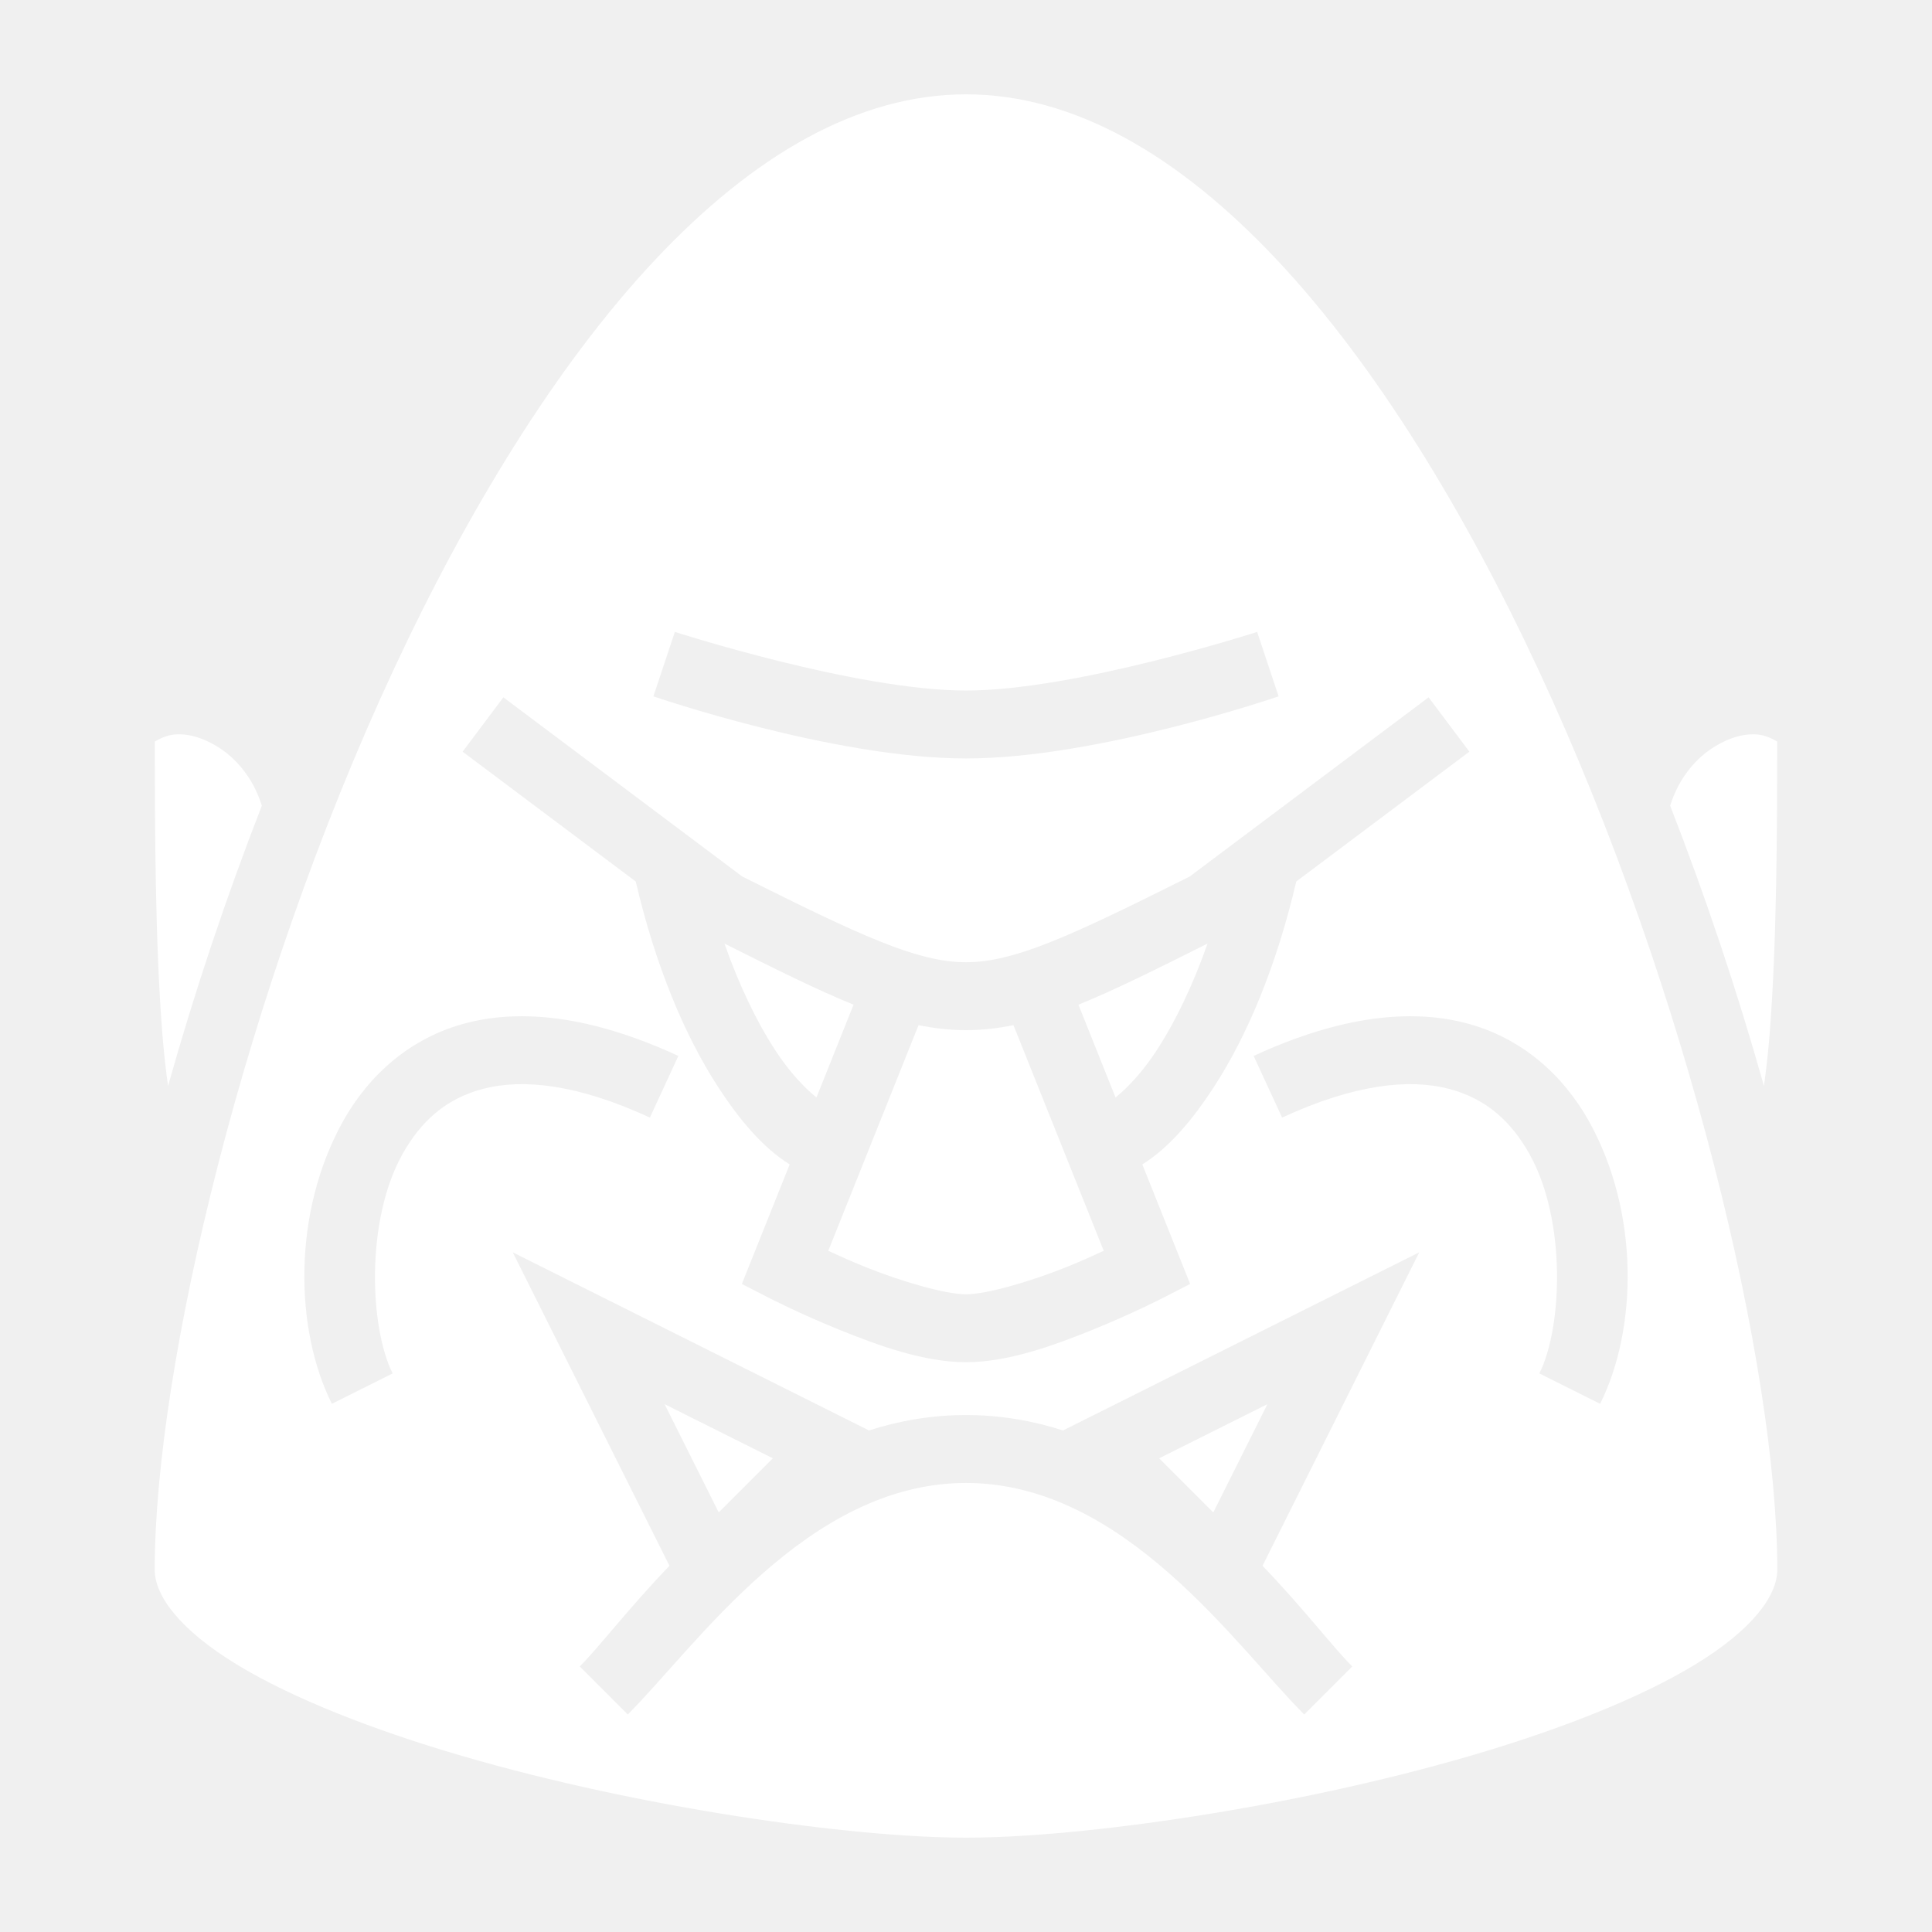
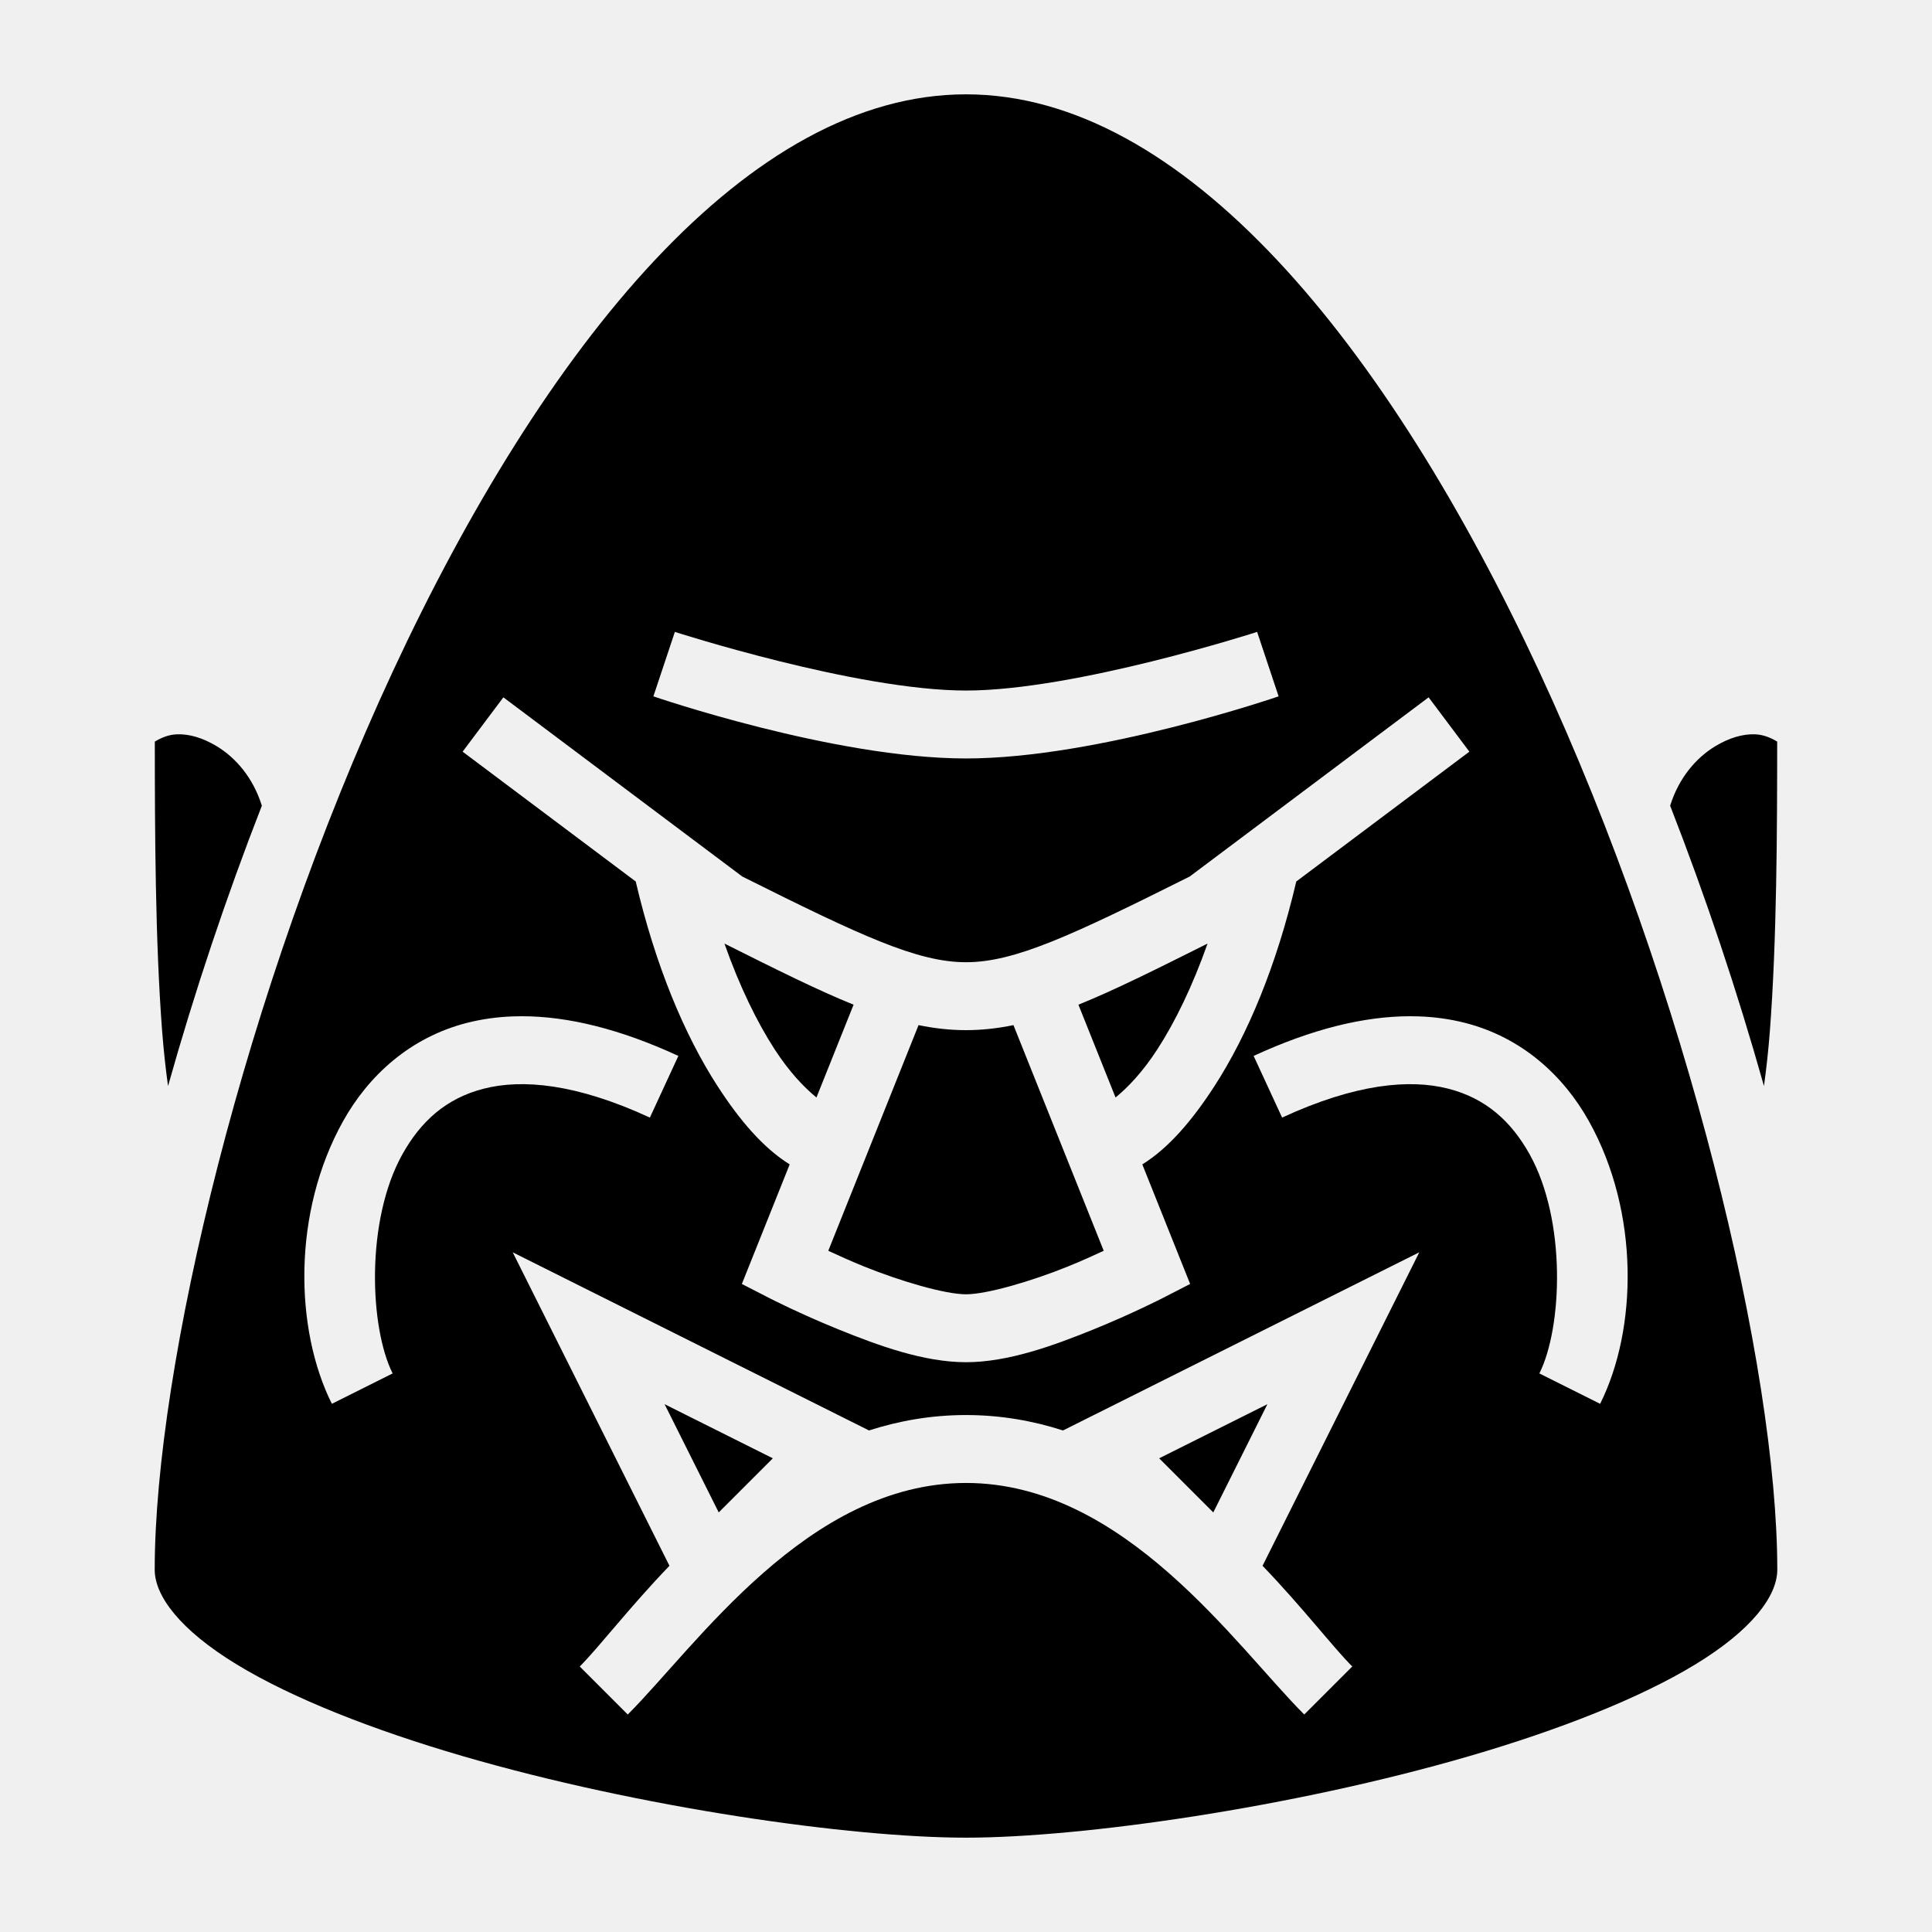
- <svg xmlns="http://www.w3.org/2000/svg" viewBox="0 0 512 512">
-   <path fill="#fff" d="M256 25c-28.625 0-56.434 16.22-82.44 43.912-26.005 27.692-49.672 66.468-69.4 108.883C64.705 262.625 41 362.57 41 416c0 7 6.83 16.013 21.684 25.064 14.854 9.052 36.296 17.43 59.836 24.295C169.598 479.091 225.5 487 256 487c30.5 0 86.402-7.91 133.48-21.64 23.54-6.866 44.982-15.244 59.836-24.296C464.171 432.013 471 423 471 416c0-53.429-23.705-153.376-63.16-238.205-19.728-42.415-43.395-81.191-69.4-108.883C312.433 41.221 284.624 25 256 25zm-77.154 142.46S227 183 256 183c29 0 77.154-15.54 77.154-15.54l5.692 17.08S291 201 256 201c-35 0-82.846-16.46-82.846-16.46l5.692-17.08zM133.4 184.8l63.32 47.491C228.18 248.012 243.108 255 256 255s27.821-6.988 59.28-22.709l63.32-47.49 10.8 14.398-45.875 34.406c-5.22 22.311-12.93 40.726-21.722 54.29-5.809 8.961-12.03 16.3-19.078 20.683l12.673 31.684-7.285 3.742s-8.11 4.173-18.414 8.34C279.395 356.51 267.28 361 256 361c-11.279 0-23.395-4.49-33.7-8.656-10.303-4.167-18.413-8.34-18.413-8.34l-7.285-3.742 12.673-31.684c-7.049-4.383-13.27-11.722-19.078-20.683-8.791-13.564-16.502-31.979-21.722-54.29L122.6 199.2l10.8-14.398zm-86.455 9.798c-2.155.07-4.096.84-5.916 1.927.008 23.442.097 52.783 1.944 76.786.407 5.3.947 10.084 1.56 14.496a807.744 807.744 0 0 1 24.86-74.29c-2.305-7.398-6.916-12.736-12.024-15.8-3.638-2.183-7.184-3.224-10.424-3.12zm418.11 0c-3.24-.105-6.786.936-10.424 3.119-5.108 3.064-9.72 8.402-12.024 15.8a807.747 807.747 0 0 1 24.86 74.29 236.266 236.266 0 0 0 1.56-14.496c1.847-24.003 1.936-53.344 1.944-76.786-1.82-1.088-3.761-1.857-5.916-1.927zm-273.07 55.459c3.988 11.3 8.61 20.784 13.318 28.048 3.836 5.919 7.759 10.042 11.066 12.74l9.838-24.591c-9.536-3.85-20.536-9.347-34.223-16.197zm128.03 0c-13.686 6.85-24.686 12.348-34.222 16.197l9.838 24.592c3.307-2.699 7.23-6.822 11.066-12.74 4.709-7.265 9.33-16.75 13.319-28.05zM138.34 269.313c12.116.012 25.91 3.348 41.433 10.517l-7.546 16.34c-19.592-9.048-33.85-10.228-43.932-7.682-10.083 2.546-16.82 8.716-21.684 17.455-9.728 17.48-8.685 45.782-2.56 58.032l-16.102 8.05c-9.875-19.75-10.503-50.693 2.934-74.836 6.718-12.071 17.773-22.306 33.004-26.152 3.807-.961 7.824-1.531 12.052-1.683a64.8 64.8 0 0 1 2.4-.041zm235.32 0a64.8 64.8 0 0 1 2.4.04c4.229.153 8.246.723 12.053 1.684 15.23 3.846 26.286 14.081 33.004 26.152 13.437 24.143 12.809 55.086 2.934 74.836l-16.102-8.05c6.125-12.25 7.168-40.552-2.56-58.032-4.864-8.74-11.601-14.909-21.684-17.455-10.083-2.546-24.34-1.366-43.932 7.682l-7.546-16.34c15.524-7.17 29.317-10.505 41.433-10.517zm-130.236 2.355l-23.922 59.805c2.786 1.28 5.783 2.661 9.547 4.183C238.529 339.49 250.413 343 256 343s17.471-3.51 26.951-7.344c3.764-1.522 6.761-2.902 9.547-4.183l-23.922-59.805c-4.217.864-8.35 1.332-12.576 1.332-4.226 0-8.36-.468-12.576-1.332zm-107.549 60.207l94.418 47.21C238.301 376.514 246.871 375 256 375c9.13 0 17.699 1.513 25.707 4.086l94.418-47.211-41.537 83.076c10.698 11.12 18.648 21.558 23.775 26.686l-12.726 12.726C327.515 436.242 298 393 256 393s-71.515 43.242-89.637 61.363l-12.726-12.726c5.128-5.128 13.078-15.567 23.777-26.688l-41.539-83.074zm40.252 40.252l14.34 28.68 14.34-14.34-28.68-14.34zm159.746 0l-28.68 14.34 14.34 14.34 14.34-28.68z" />
+ <svg xmlns="http://www.w3.org/2000/svg" width="512" height="512" viewBox="0 0 512 512">
+   <path fill="currentColor" d="M256 25c-28.625 0-56.434 16.22-82.44 43.912-26.005 27.692-49.672 66.468-69.4 108.883C64.705 262.625 41 362.57 41 416c0 7 6.83 16.013 21.684 25.064 14.854 9.052 36.296 17.43 59.836 24.295C169.598 479.091 225.5 487 256 487c30.5 0 86.402-7.91 133.48-21.64 23.54-6.866 44.982-15.244 59.836-24.296C464.171 432.013 471 423 471 416c0-53.429-23.705-153.376-63.16-238.205-19.728-42.415-43.395-81.191-69.4-108.883C312.433 41.221 284.624 25 256 25zm-77.154 142.46S227 183 256 183c29 0 77.154-15.54 77.154-15.54l5.692 17.08S291 201 256 201c-35 0-82.846-16.46-82.846-16.46l5.692-17.08zM133.4 184.8l63.32 47.491C228.18 248.012 243.108 255 256 255s27.821-6.988 59.28-22.709l63.32-47.49 10.8 14.398-45.875 34.406c-5.22 22.311-12.93 40.726-21.722 54.29-5.809 8.961-12.03 16.3-19.078 20.683l12.673 31.684-7.285 3.742s-8.11 4.173-18.414 8.34C279.395 356.51 267.28 361 256 361c-11.279 0-23.395-4.49-33.7-8.656-10.303-4.167-18.413-8.34-18.413-8.34l-7.285-3.742 12.673-31.684c-7.049-4.383-13.27-11.722-19.078-20.683-8.791-13.564-16.502-31.979-21.722-54.29L122.6 199.2l10.8-14.398zm-86.455 9.798c-2.155.07-4.096.84-5.916 1.927.008 23.442.097 52.783 1.944 76.786.407 5.3.947 10.084 1.56 14.496a807.744 807.744 0 0124.86-74.29c-2.305-7.398-6.916-12.736-12.024-15.8-3.638-2.183-7.184-3.224-10.424-3.12zm418.11 0c-3.24-.105-6.786.936-10.424 3.119-5.108 3.064-9.72 8.402-12.024 15.8a807.747 807.747 0 0124.86 74.29 236.266 236.266 0 001.56-14.496c1.847-24.003 1.936-53.344 1.944-76.786-1.82-1.088-3.761-1.857-5.916-1.927zm-273.07 55.459c3.988 11.3 8.61 20.784 13.318 28.048 3.836 5.919 7.759 10.042 11.066 12.74l9.838-24.591c-9.536-3.85-20.536-9.347-34.223-16.197zm128.03 0c-13.686 6.85-24.686 12.348-34.222 16.197l9.838 24.592c3.307-2.699 7.23-6.822 11.066-12.74 4.709-7.265 9.33-16.75 13.319-28.05zM138.34 269.313c12.116.012 25.91 3.348 41.433 10.517l-7.546 16.34c-19.592-9.048-33.85-10.228-43.932-7.682-10.083 2.546-16.82 8.716-21.684 17.455-9.728 17.48-8.685 45.782-2.56 58.032l-16.102 8.05c-9.875-19.75-10.503-50.693 2.934-74.836 6.718-12.071 17.773-22.306 33.004-26.152 3.807-.961 7.824-1.531 12.052-1.683a64.8 64.8 0 012.4-.041zm235.32 0a64.8 64.8 0 012.4.04c4.229.153 8.246.723 12.053 1.684 15.23 3.846 26.286 14.081 33.004 26.152 13.437 24.143 12.809 55.086 2.934 74.836l-16.102-8.05c6.125-12.25 7.168-40.552-2.56-58.032-4.864-8.74-11.601-14.909-21.684-17.455-10.083-2.546-24.34-1.366-43.932 7.682l-7.546-16.34c15.524-7.17 29.317-10.505 41.433-10.517zm-130.236 2.355-23.922 59.805c2.786 1.28 5.783 2.661 9.547 4.183C238.529 339.49 250.413 343 256 343s17.471-3.51 26.951-7.344c3.764-1.522 6.761-2.902 9.547-4.183l-23.922-59.805c-4.217.864-8.35 1.332-12.576 1.332-4.226 0-8.36-.468-12.576-1.332zm-107.549 60.207 94.418 47.21C238.301 376.514 246.871 375 256 375c9.13 0 17.699 1.513 25.707 4.086l94.418-47.211-41.537 83.076c10.698 11.12 18.648 21.558 23.775 26.686l-12.726 12.726C327.515 436.242 298 393 256 393s-71.515 43.242-89.637 61.363l-12.726-12.726c5.128-5.128 13.078-15.567 23.777-26.688l-41.539-83.074zm40.252 40.252 14.34 28.68 14.34-14.34-28.68-14.34zm159.746 0-28.68 14.34 14.34 14.34 14.34-28.68z" />
</svg>
